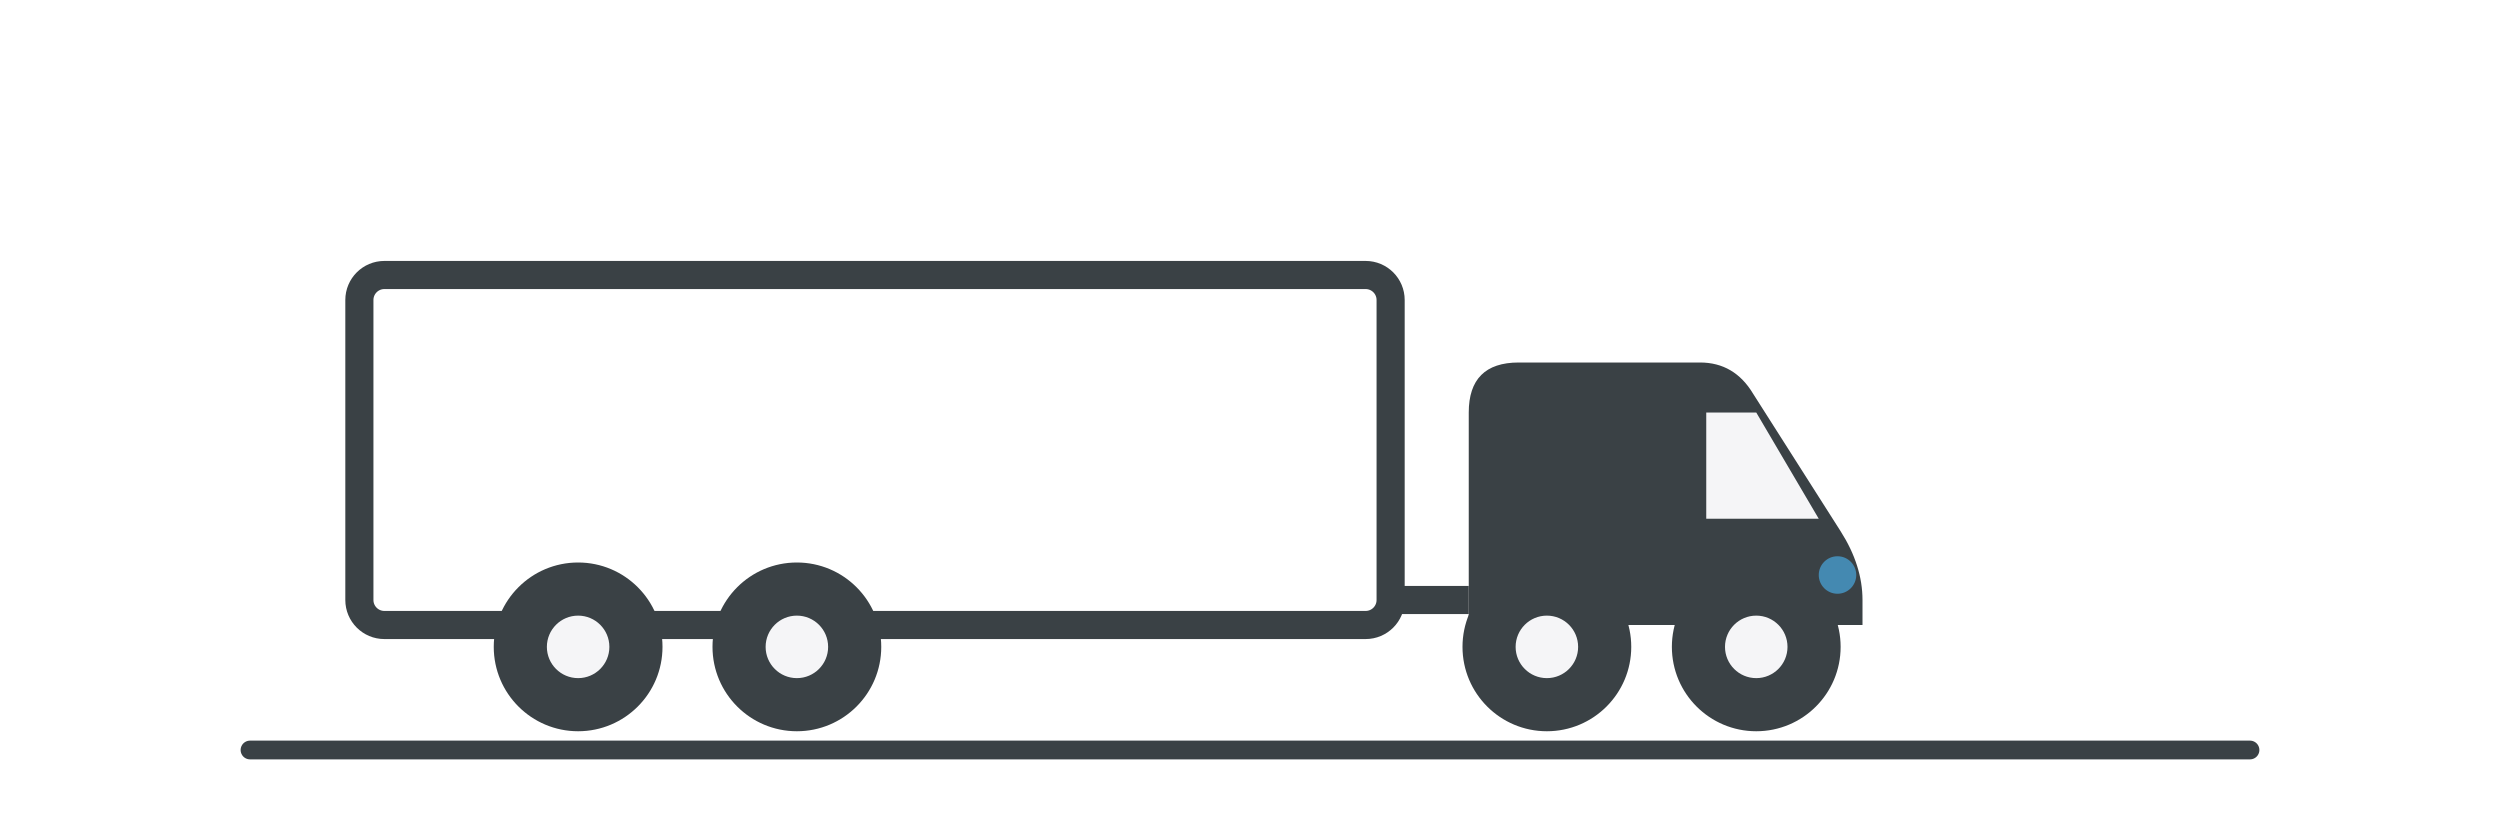
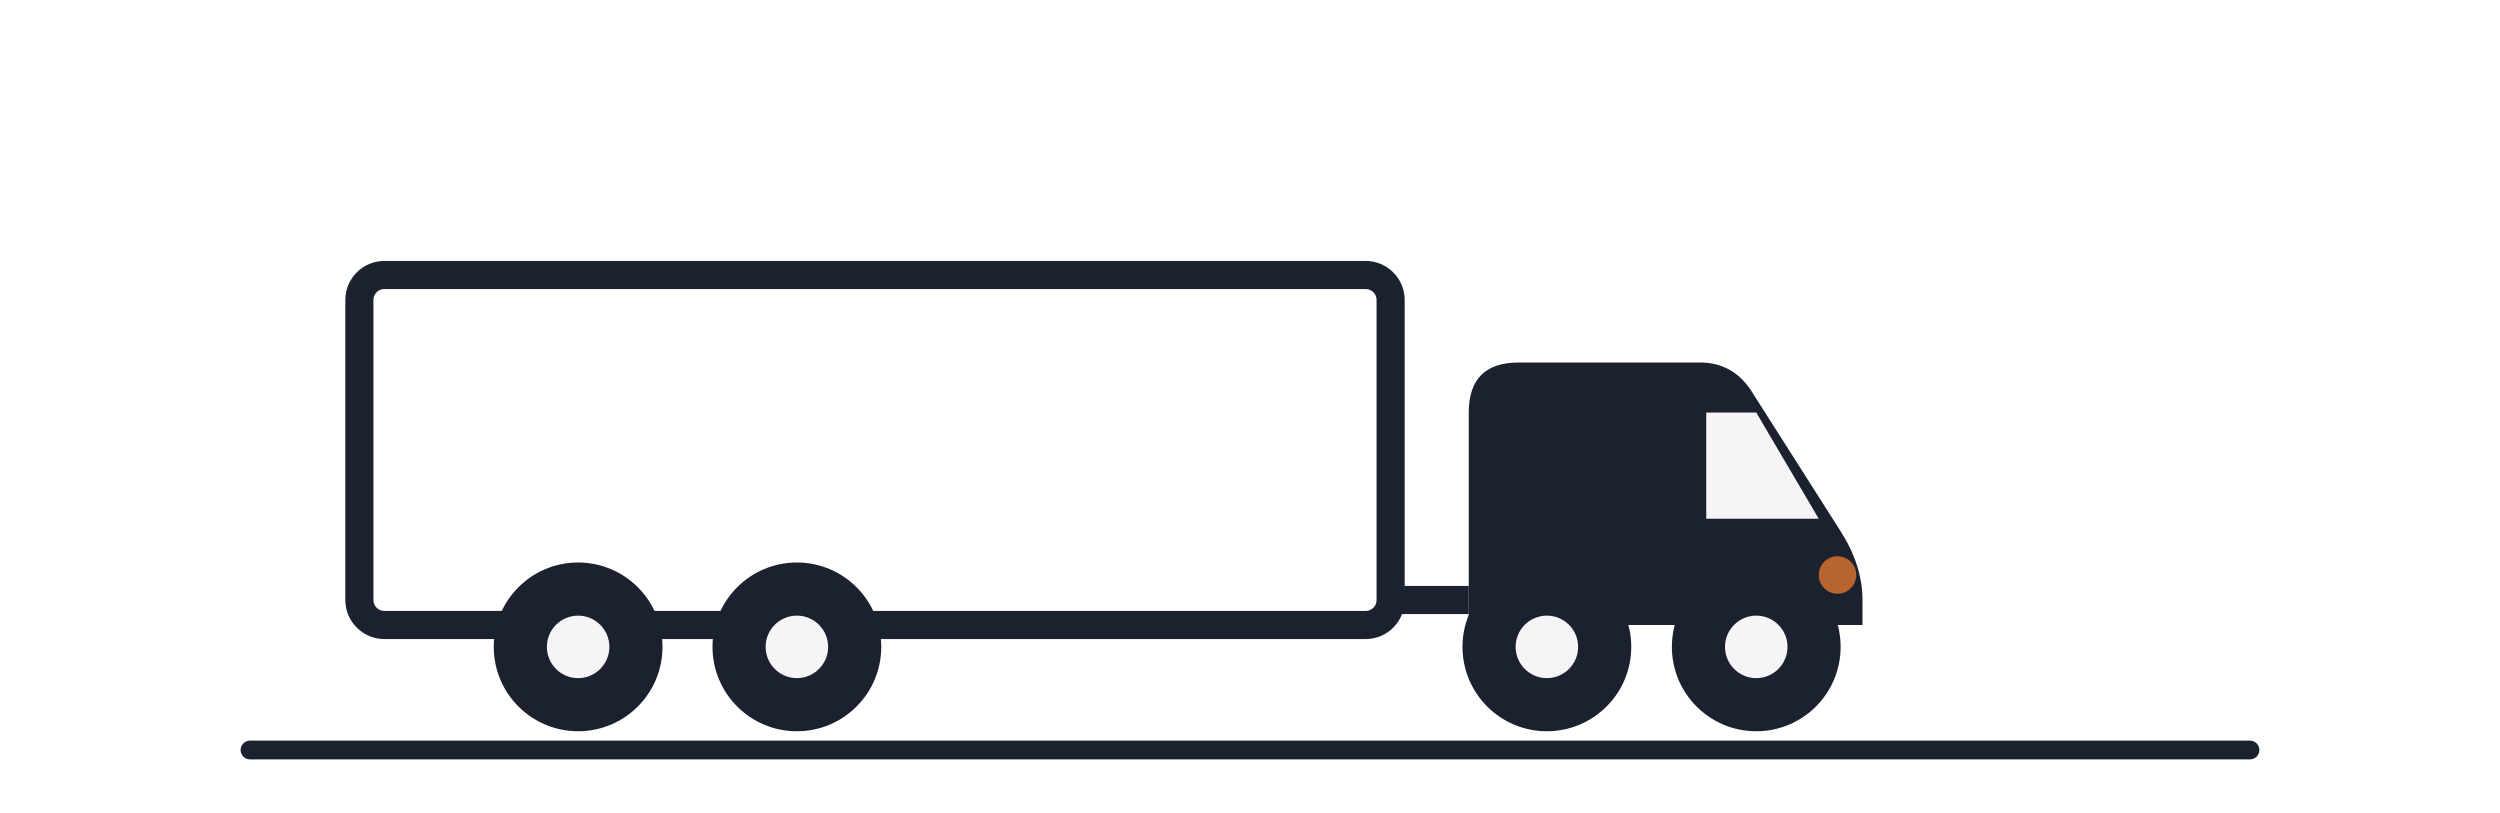
<svg xmlns="http://www.w3.org/2000/svg" viewBox="0 0 800 260">
-   <rect x="115" y="88" width="330" height="112" rx="8" fill="none" stroke="#3a4145" stroke-width="9" />
-   <line x1="445" y1="192" x2="470" y2="192" stroke="#3a4145" stroke-width="9" />
-   <path d="M470 200 L470 132 q0 -16 16 -16 l58 0 q11 0 17 10 l28 44 q7 11 7 22 l0 8 z" fill="#3a4145" />
+   <rect x="115" y="88" width="330" height="112" rx="8" fill="none" stroke="#1c2130" stroke-width="9" />
+   <line x1="445" y1="192" x2="470" y2="192" stroke="#1c2130" stroke-width="9" />
+   <path d="M470 200 L470 132 q0 -16 16 -16 l58 0 q11 0 17 10 l28 44 q7 11 7 22 l0 8 z" fill="#1c2130" />
  <path d="M546 132 L562 132 L582 166 L546 166 Z" fill="#f5f5f7" />
-   <g fill="#3a4145">
+   <g fill="#1c2130">
    <circle cx="185" cy="207" r="27" />
    <circle cx="255" cy="207" r="27" />
    <circle cx="495" cy="207" r="27" />
    <circle cx="562" cy="207" r="27" />
  </g>
  <g fill="#f5f5f7">
    <circle cx="185" cy="207" r="10" />
    <circle cx="255" cy="207" r="10" />
    <circle cx="495" cy="207" r="10" />
    <circle cx="562" cy="207" r="10" />
  </g>
-   <circle cx="588" cy="184" r="6" fill="#4489b1" />
-   <line x1="80" y1="240" x2="720" y2="240" stroke="#3a4145" stroke-width="6" stroke-linecap="round" />
+   <circle cx="588" cy="184" r="6" fill="#b8642f" />
+   <line x1="80" y1="240" x2="720" y2="240" stroke="#1c2130" stroke-width="6" stroke-linecap="round" />
</svg>
